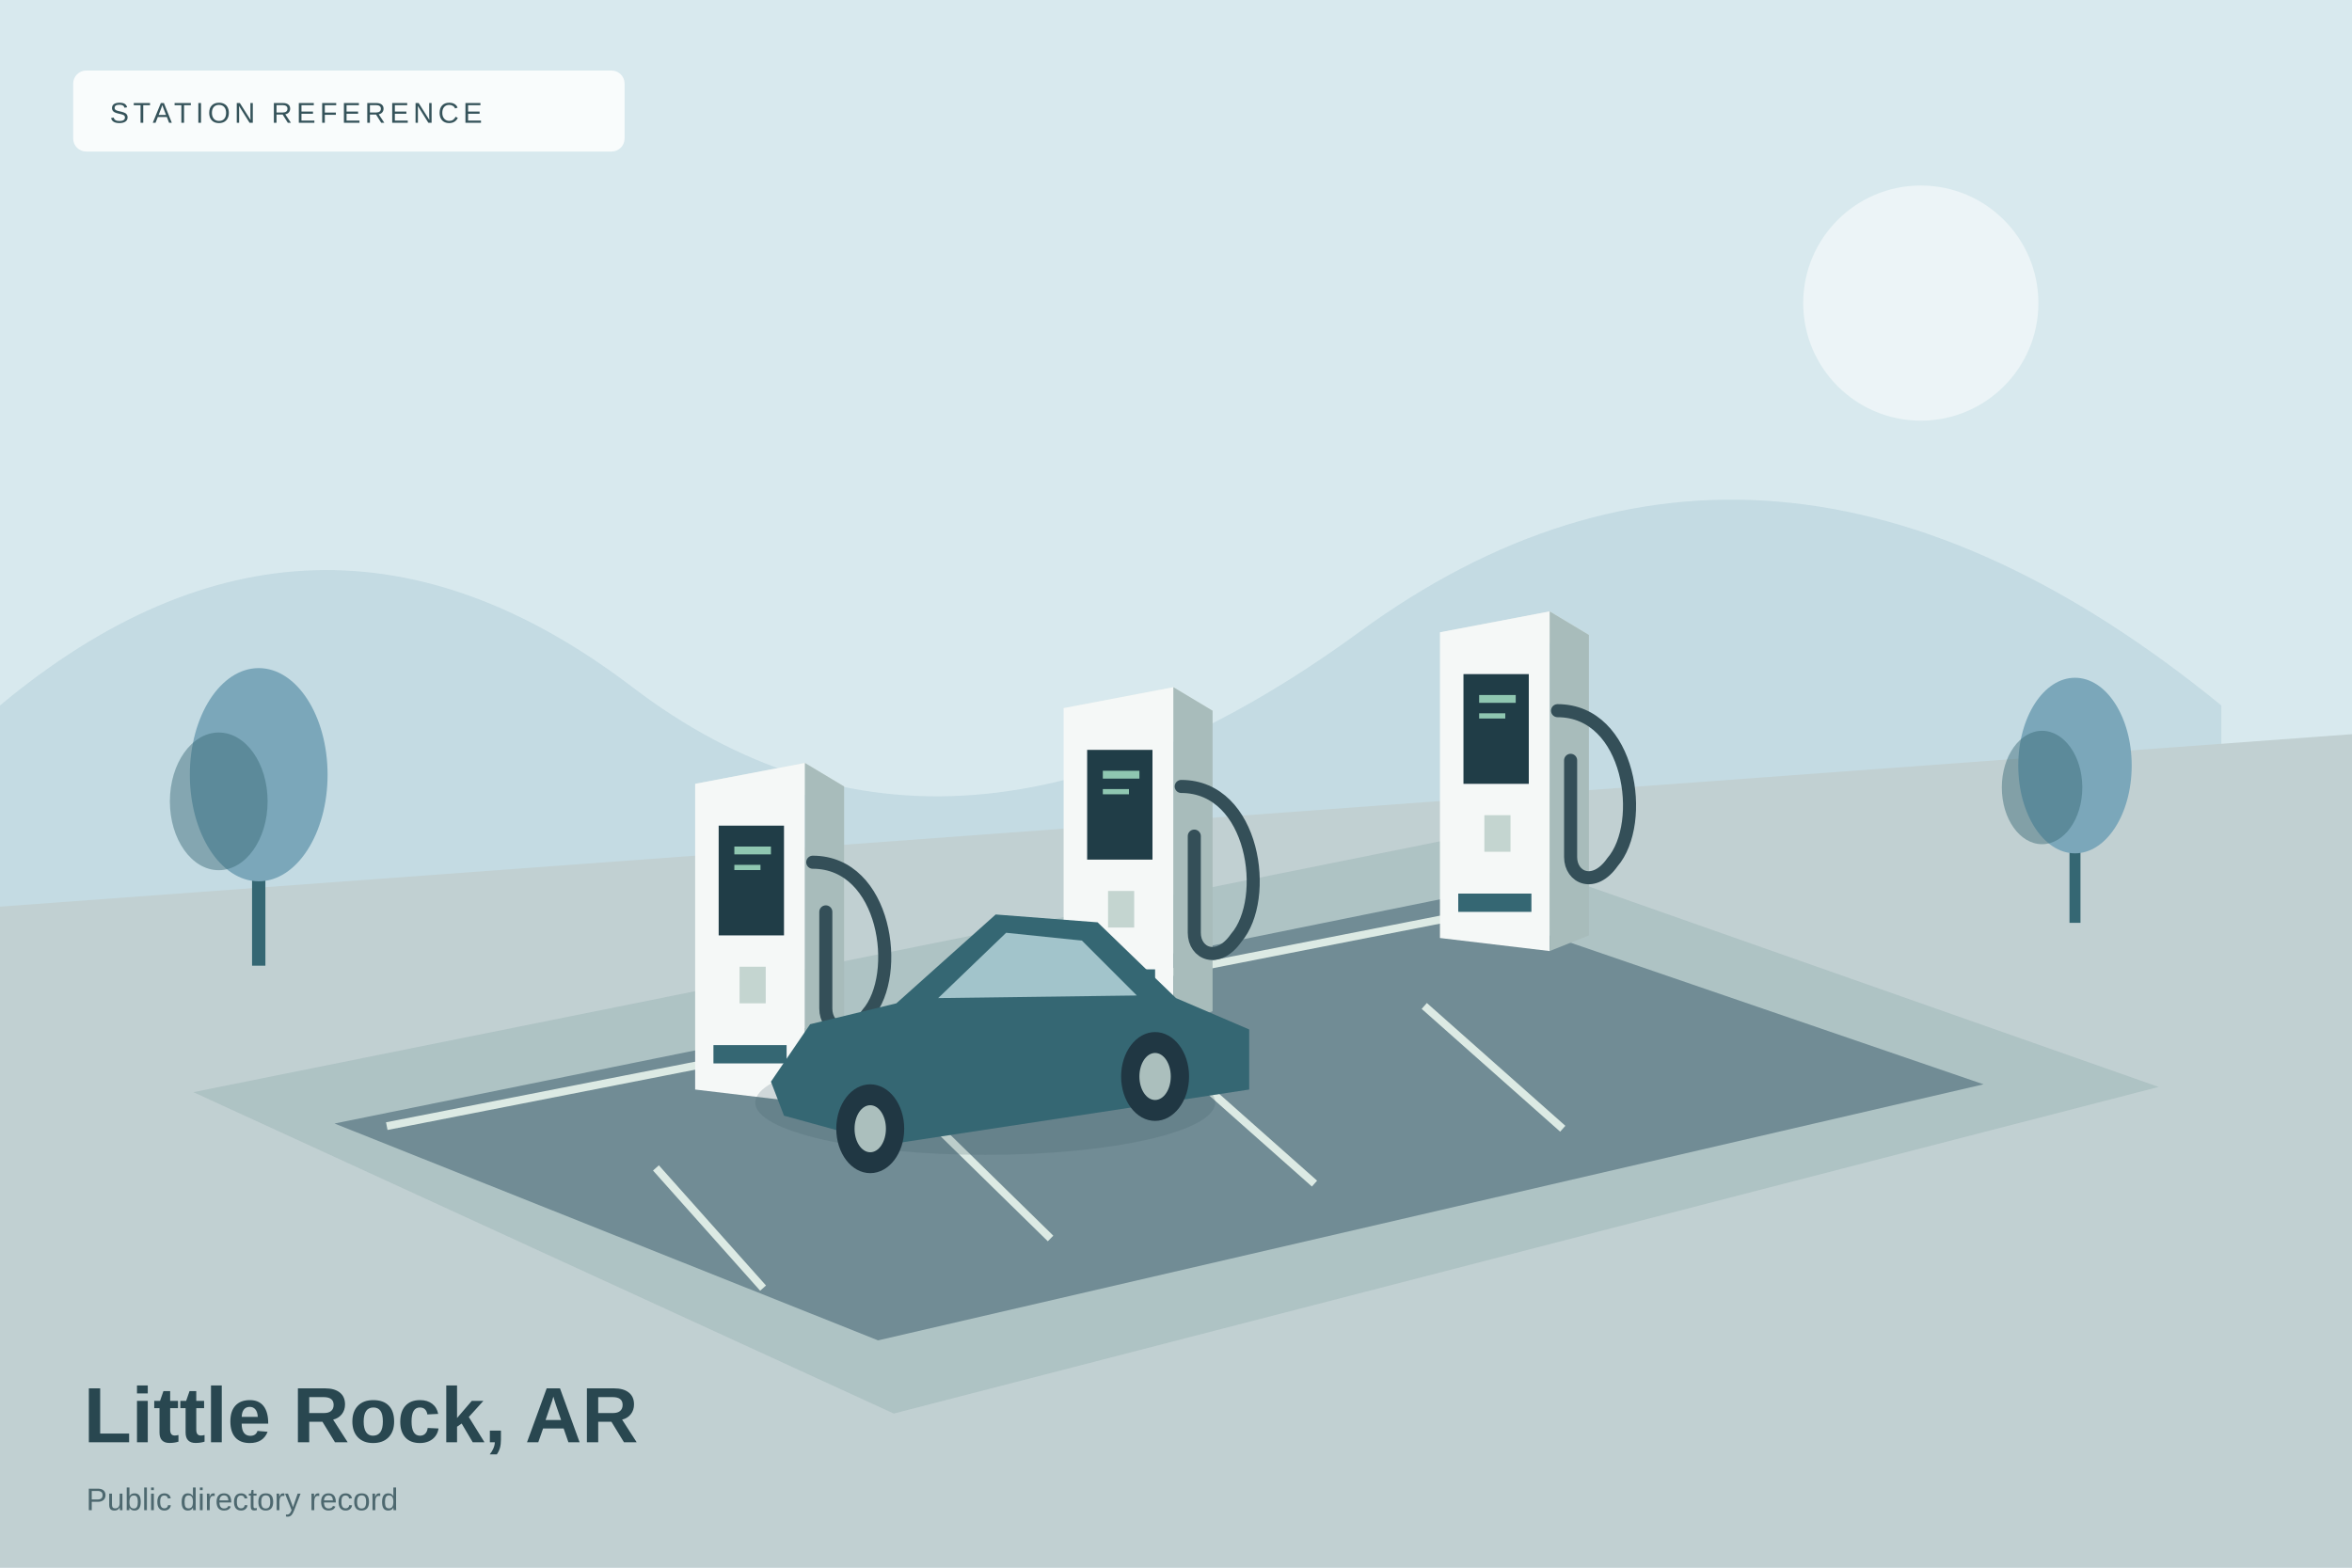
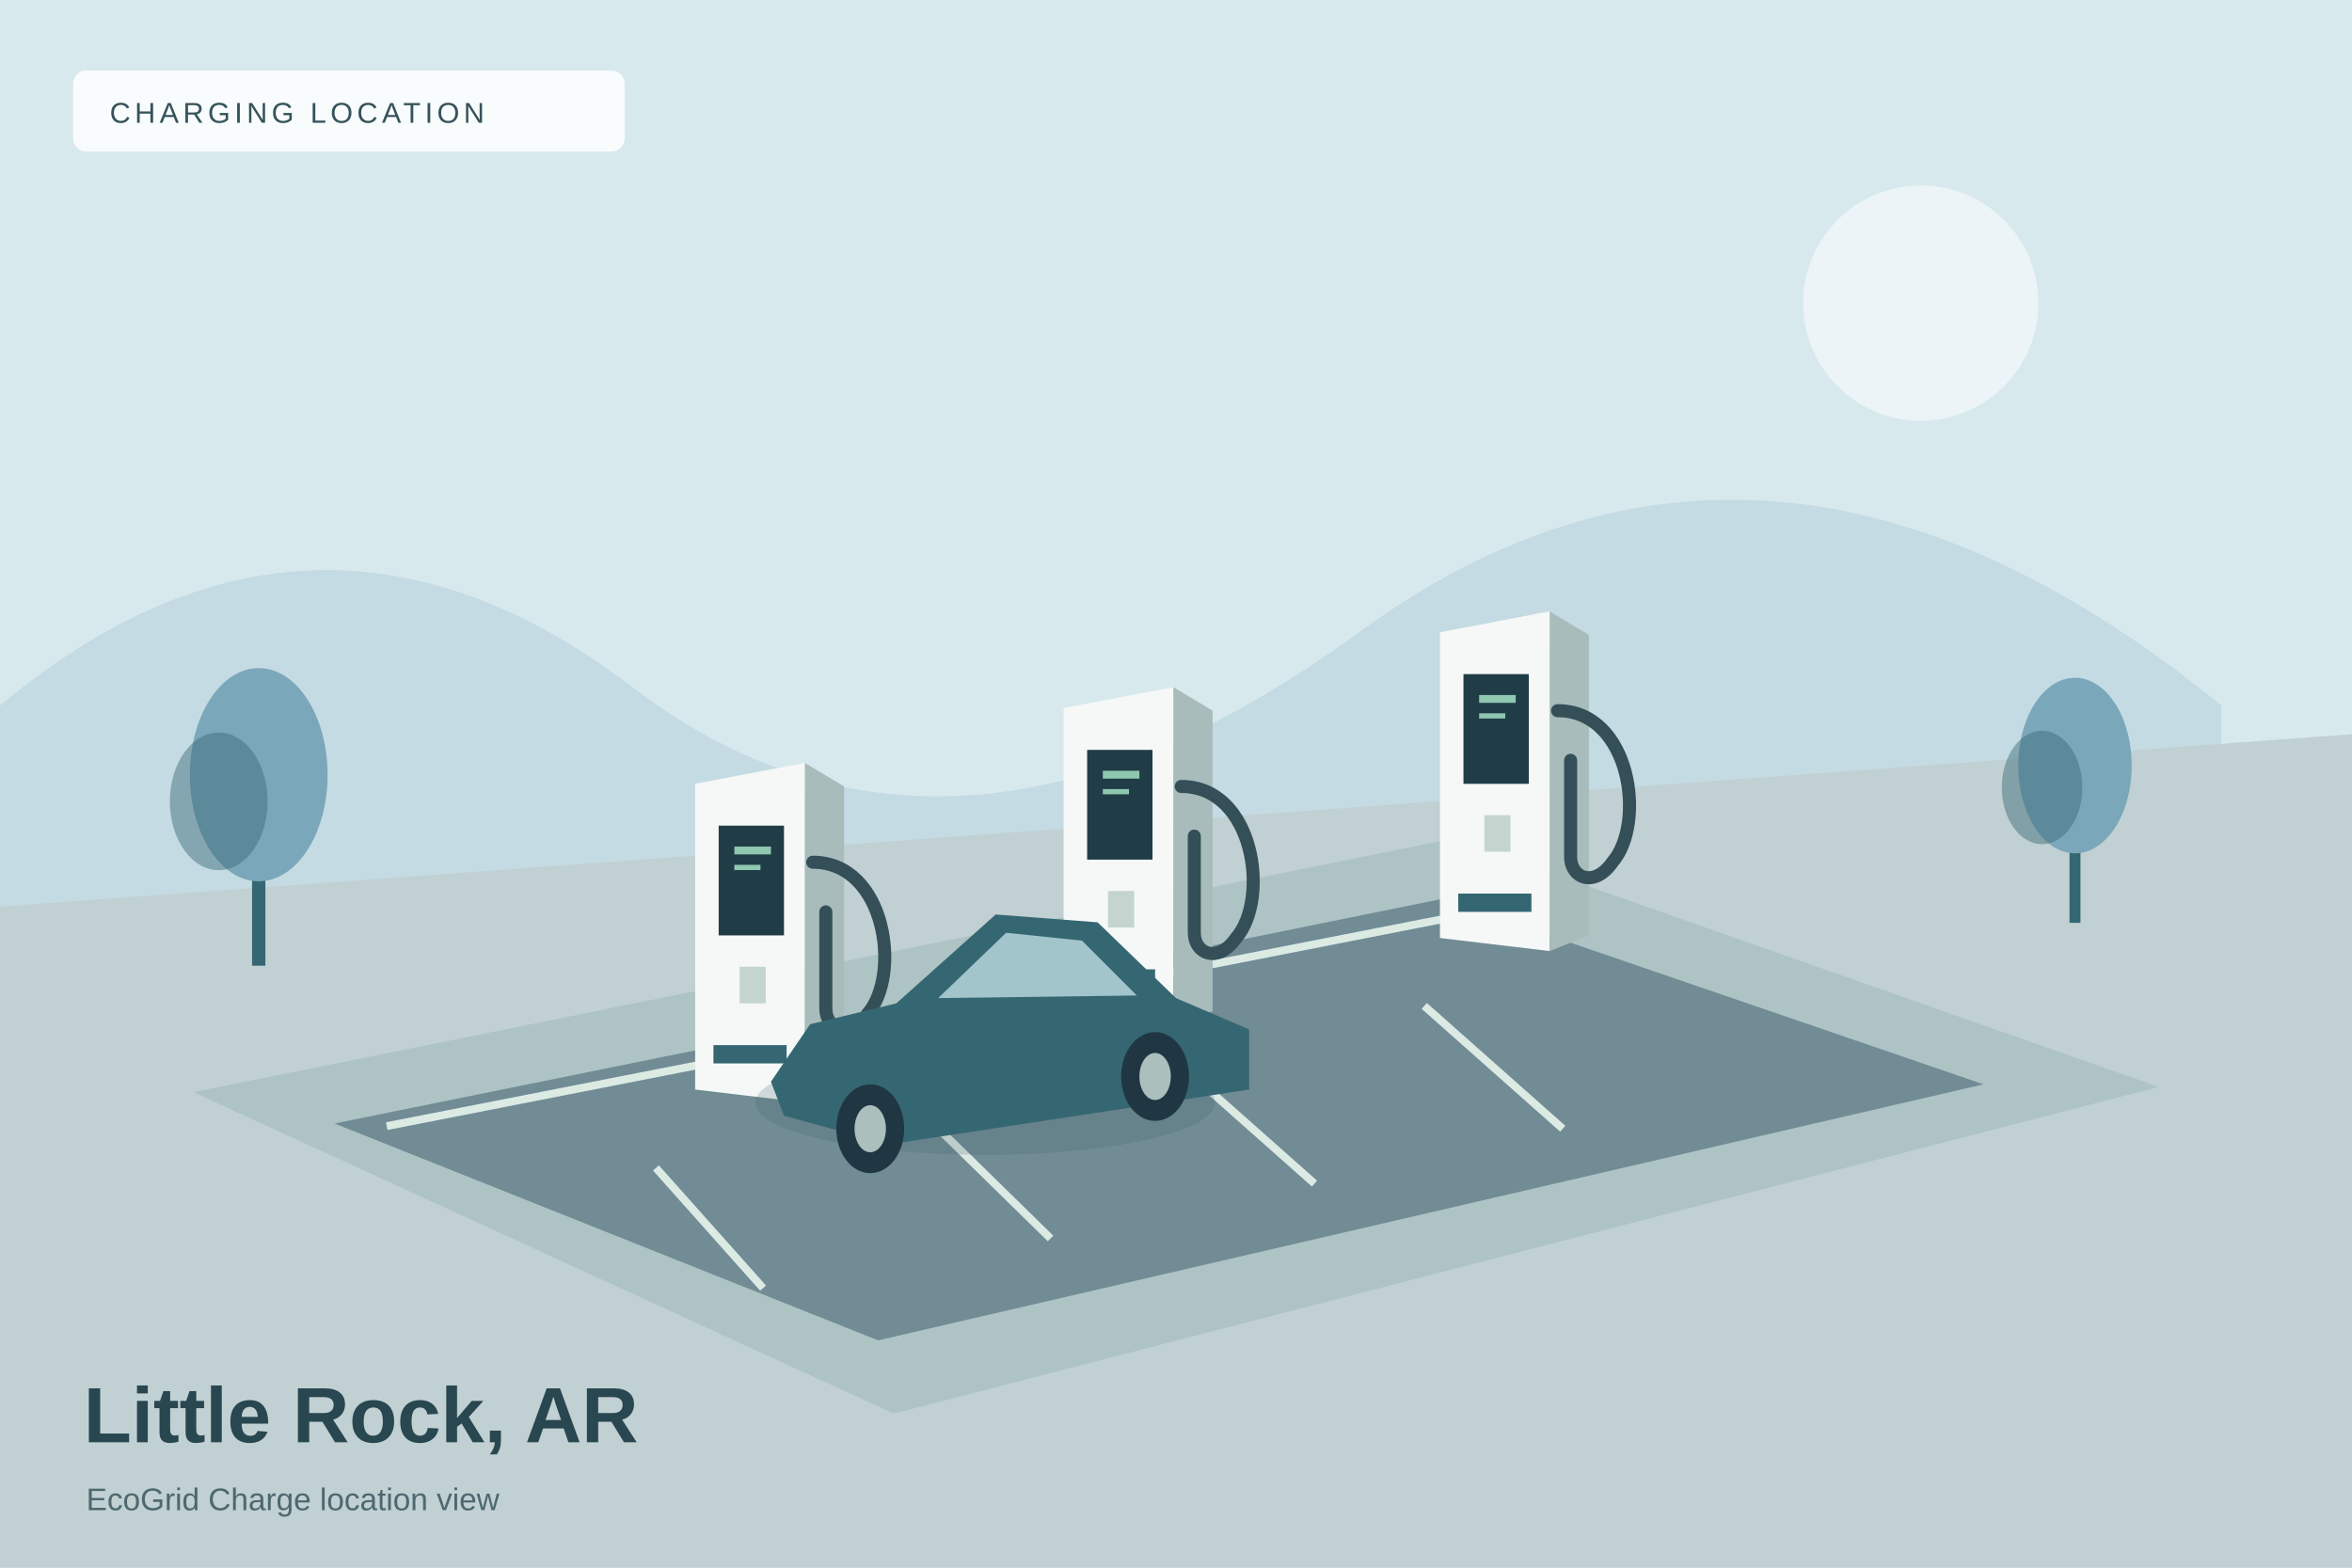
- <svg xmlns="http://www.w3.org/2000/svg" viewBox="0 0 900 600" role="img" aria-label="Station reference for Little Rock, AR">
+ <svg xmlns="http://www.w3.org/2000/svg" viewBox="0 0 900 600" role="img" aria-label="Charging location in Little Rock, AR">
  <rect width="900" height="600" fill="#d8e9ee" />
  <circle cx="735" cy="116" r="45" fill="#fff" opacity=".5" />
  <path d="M0 270Q120 170 242 263T520 242T850 270V370H0Z" fill="#7ba7ba" opacity=".22" />
  <path d="M0 347 900 281v319H0Z" fill="#c1d0d2" />
  <path d="m74 418 482-97 270 95-484 125Z" fill="#a9bfc0" opacity=".8" />
  <path d="m128 430 424-86 207 71-423 98z" fill="#718c95" />
  <path d="m148 431 408-80m-305 96 41 46m61-67 49 48m48-68 53 47m42-68 53 47" fill="none" stroke="#e8f4ec" stroke-width="3" opacity=".9" />
  <g transform="translate(99 305) scale(0.85)">
    <path d="M0 0v76" stroke="#356773" stroke-width="6" />
    <ellipse cx="0" cy="-10" rx="31" ry="48" fill="#7ba7ba" />
    <ellipse cx="-18" cy="2" rx="22" ry="31" fill="#356773" opacity=".45" />
  </g>
  <g transform="translate(794 300) scale(0.7)">
    <path d="M0 0v76" stroke="#356773" stroke-width="6" />
    <ellipse cx="0" cy="-10" rx="31" ry="48" fill="#7ba7ba" />
    <ellipse cx="-18" cy="2" rx="22" ry="31" fill="#356773" opacity=".45" />
  </g>
  <g transform="translate(266 300)">
    <path d="m0 0 42-8 15 9-42 9z" fill="#dce7e7" />
    <path d="M0 0v117l42 5V-8Z" fill="#f5f8f7" />
    <path d="m42-8 15 9v115l-15 6z" fill="#a8bcbb" />
    <path d="M9 16h25v42H9z" fill="#203d47" />
    <path d="M15 24h14v3H15zm0 7h10v2H15z" fill="#8fc7b1" />
    <path d="M7 100h28v7H7z" fill="#356773" />
    <path d="M45 30c28 0 34 43 21 58-7 10-16 6-16-2V49" fill="none" stroke="#344f58" stroke-width="5" stroke-linecap="round" />
    <path d="M17 70h10v14H17z" fill="#c4d5d0" />
  </g>
  <g transform="translate(407 271)">
    <path d="m0 0 42-8 15 9-42 9z" fill="#dce7e7" />
    <path d="M0 0v117l42 5V-8Z" fill="#f5f8f7" />
    <path d="m42-8 15 9v115l-15 6z" fill="#a8bcbb" />
    <path d="M9 16h25v42H9z" fill="#203d47" />
    <path d="M15 24h14v3H15zm0 7h10v2H15z" fill="#8fc7b1" />
    <path d="M7 100h28v7H7z" fill="#356773" />
    <path d="M45 30c28 0 34 43 21 58-7 10-16 6-16-2V49" fill="none" stroke="#344f58" stroke-width="5" stroke-linecap="round" />
    <path d="M17 70h10v14H17z" fill="#c4d5d0" />
  </g>
  <g transform="translate(551 242)">
    <path d="m0 0 42-8 15 9-42 9z" fill="#dce7e7" />
    <path d="M0 0v117l42 5V-8Z" fill="#f5f8f7" />
    <path d="m42-8 15 9v115l-15 6z" fill="#a8bcbb" />
    <path d="M9 16h25v42H9z" fill="#203d47" />
    <path d="M15 24h14v3H15zm0 7h10v2H15z" fill="#8fc7b1" />
    <path d="M7 100h28v7H7z" fill="#356773" />
    <path d="M45 30c28 0 34 43 21 58-7 10-16 6-16-2V49" fill="none" stroke="#344f58" stroke-width="5" stroke-linecap="round" />
    <path d="M17 70h10v14H17z" fill="#c4d5d0" />
  </g>
  <g transform="translate(377 412)">
    <ellipse cx="0" cy="10" rx="88" ry="20" fill="#3b5963" opacity=".2" />
    <path d="m-82 2 15-22 33-8 38-34 39 3 30 29 28 12v23l-138 21-40-11z" fill="#356773" />
    <path d="m-18-30 26-25 29 3 21 21z" fill="#a2c4cb" />
    <ellipse cx="-44" cy="20" rx="13" ry="17" fill="#203743" />
    <ellipse cx="65" cy="0" rx="13" ry="17" fill="#203743" />
    <ellipse cx="-44" cy="20" rx="6" ry="9" fill="#abbfbd" />
    <ellipse cx="65" cy="0" rx="6" ry="9" fill="#abbfbd" />
  </g>
  <rect x="28" y="27" width="211" height="31" rx="5" fill="#fff" opacity=".85" />
-   <text x="42" y="47" fill="#35535a" font-size="11" font-family="Arial,sans-serif" letter-spacing="1.6">STATION REFERENCE</text>
+   <text x="42" y="47" fill="#35535a" font-size="11" font-family="Arial,sans-serif" letter-spacing="1.6">CHARGING LOCATION</text>
  <text x="32" y="552" fill="#294750" font-size="30" font-family="Arial,sans-serif" font-weight="600">Little Rock, AR</text>
-   <text x="33" y="578" fill="#4d686f" font-size="12" font-family="Arial,sans-serif">Public directory record</text>
+   <text x="33" y="578" fill="#4d686f" font-size="12" font-family="Arial,sans-serif">EcoGrid Charge location view</text>
</svg>
